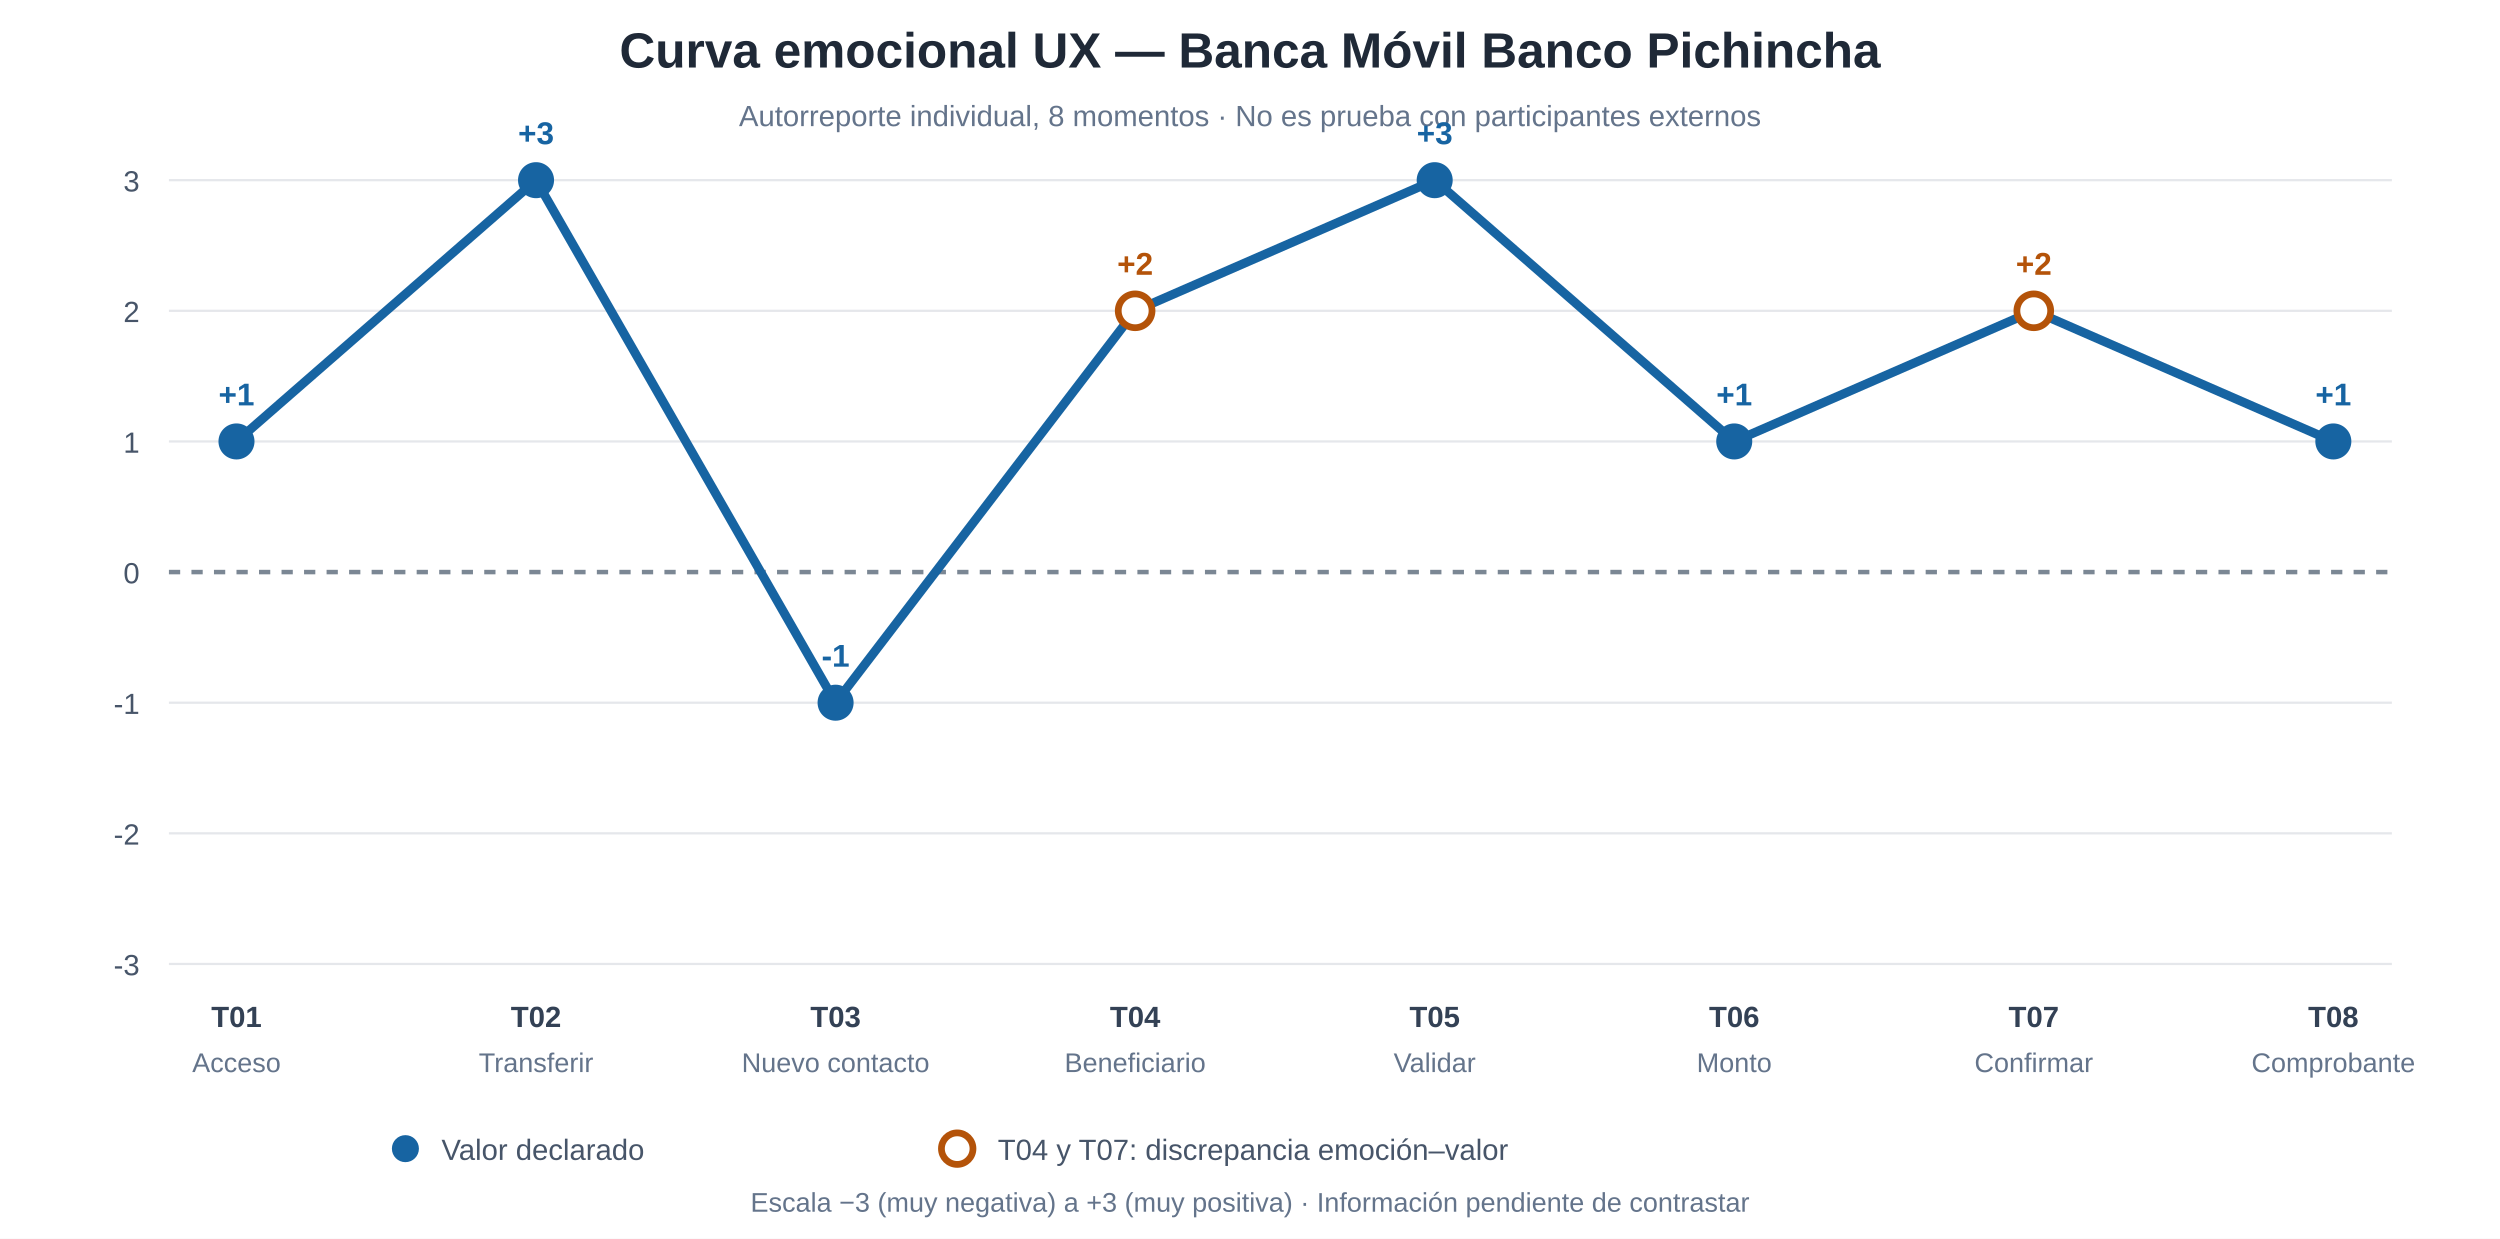
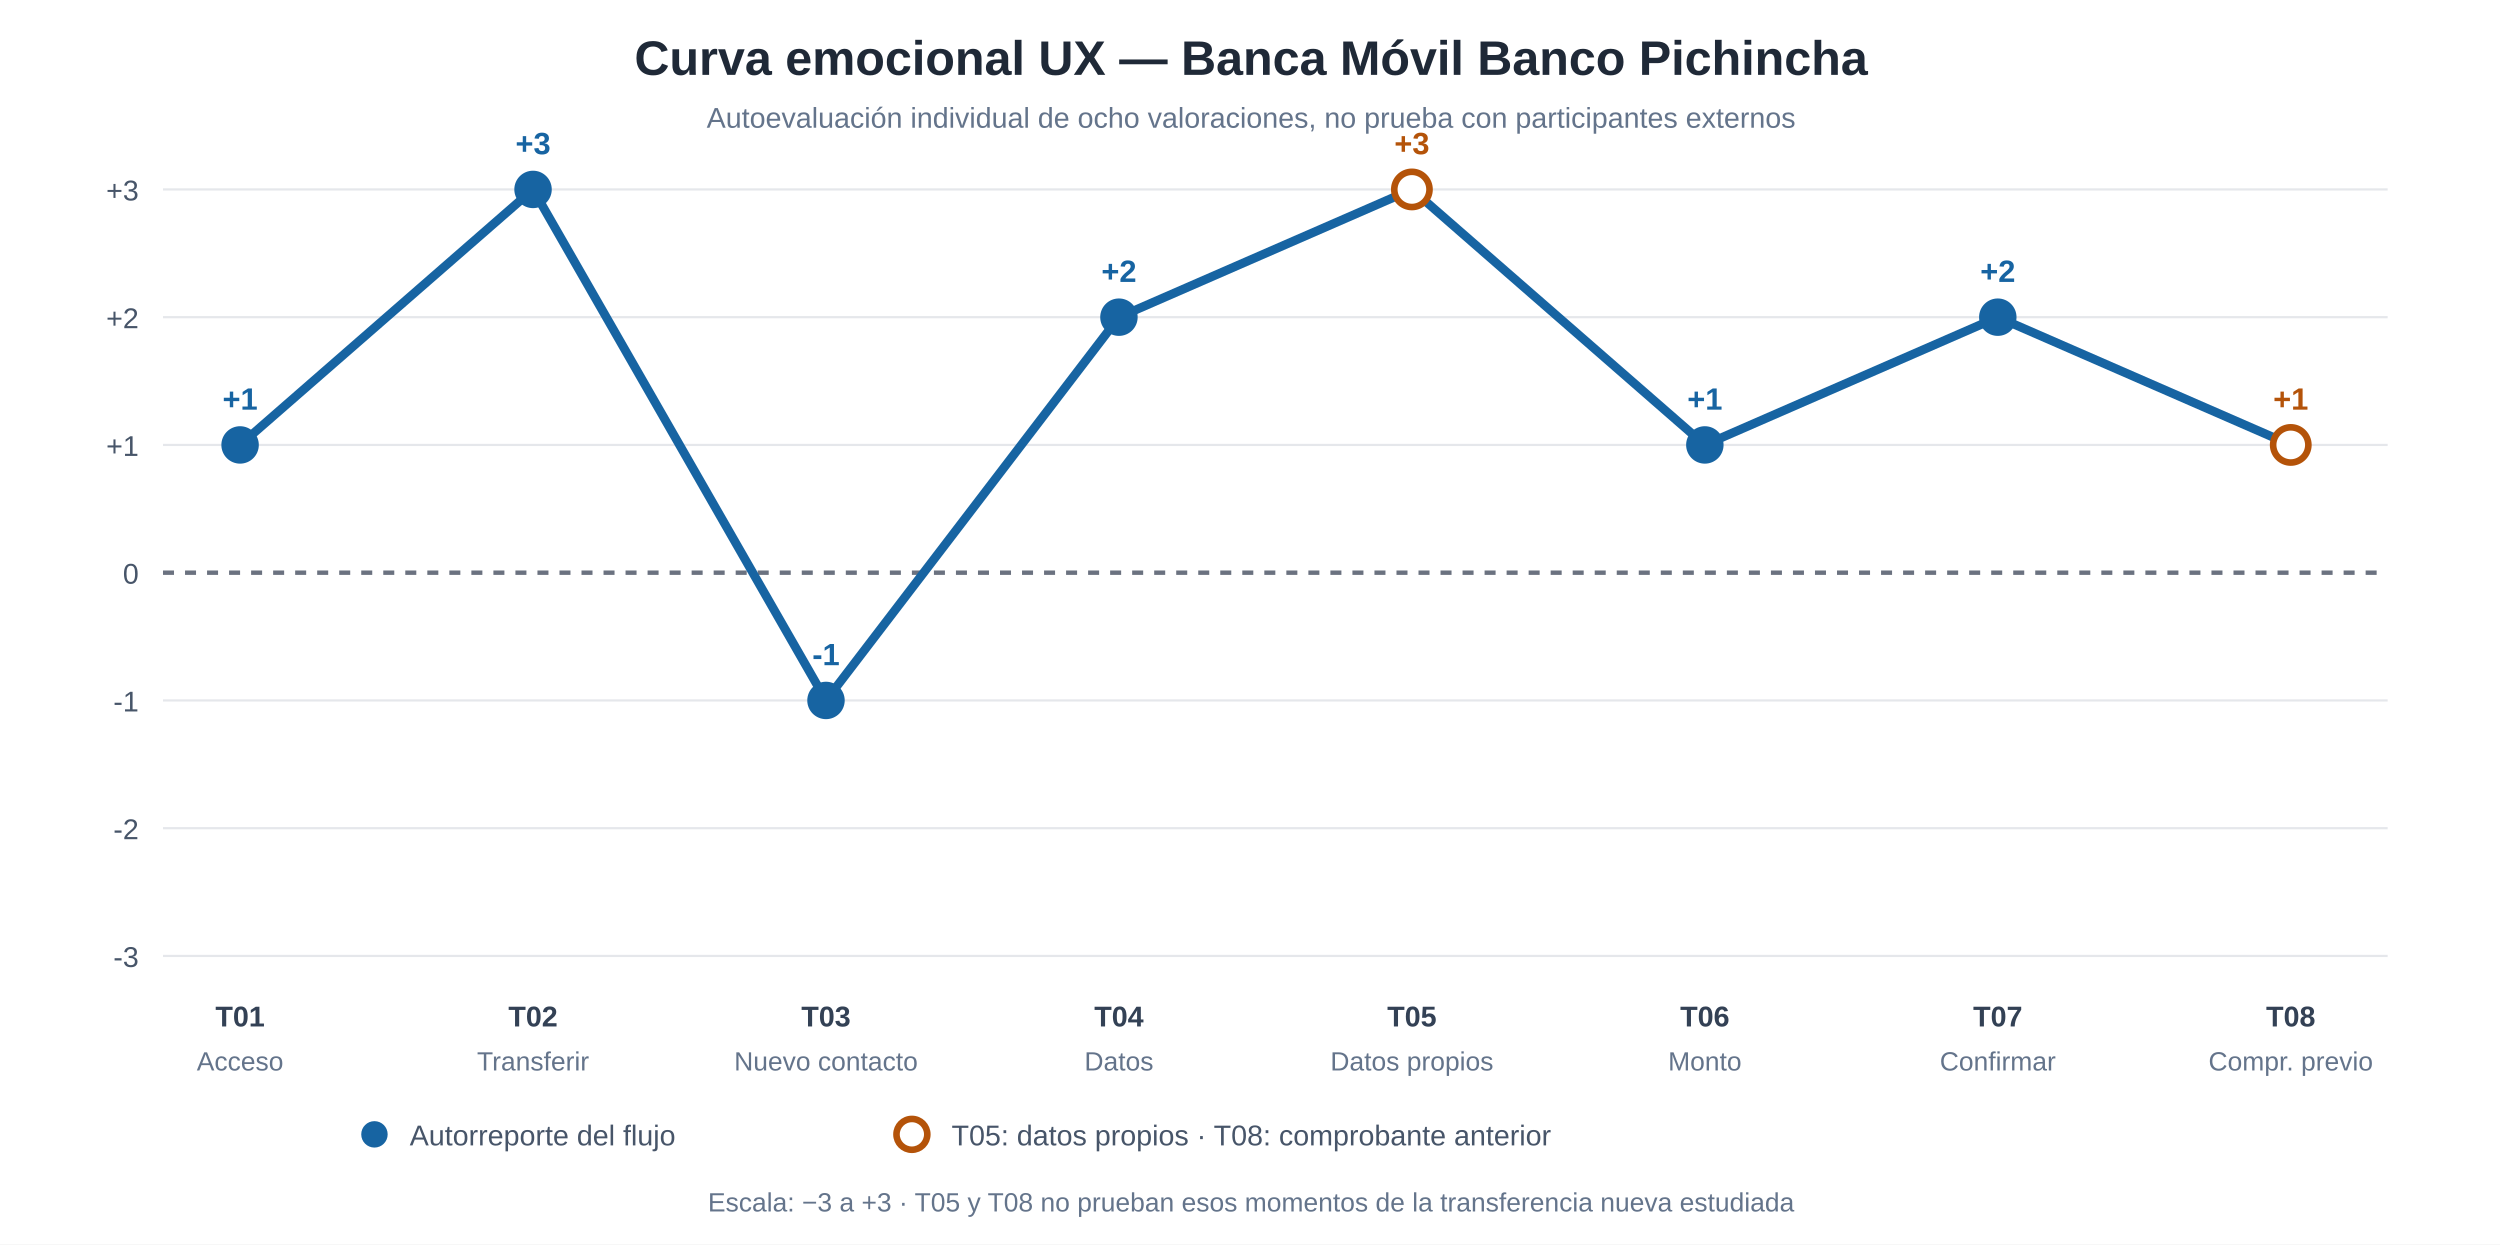
- <svg xmlns="http://www.w3.org/2000/svg" width="1110" height="550" viewBox="0 0 1110 550">
-   <rect width="1110" height="550" fill="white" />
-   <text x="555" y="30" text-anchor="middle" font-family="Arial" font-size="22" font-weight="bold" fill="#1f2937">Curva emocional UX — Banca Móvil Banco Pichincha</text>
-   <text x="555" y="56" text-anchor="middle" font-family="Arial" font-size="13" fill="#64748b">Autorreporte individual, 8 momentos · No es prueba con participantes externos</text>
-   <line x1="75" y1="428" x2="1062" y2="428" stroke="#e5e7eb" stroke-width="1" />
-   <text x="62" y="433" text-anchor="end" font-family="Arial" font-size="13" fill="#475569">-3</text>
-   <line x1="75" y1="370" x2="1062" y2="370" stroke="#e5e7eb" stroke-width="1" />
-   <text x="62" y="375" text-anchor="end" font-family="Arial" font-size="13" fill="#475569">-2</text>
-   <line x1="75" y1="312" x2="1062" y2="312" stroke="#e5e7eb" stroke-width="1" />
-   <text x="62" y="317" text-anchor="end" font-family="Arial" font-size="13" fill="#475569">-1</text>
-   <line x1="75" y1="254" x2="1062" y2="254" stroke="#7b8794" stroke-width="2" stroke-dasharray="5 5" />
-   <text x="62" y="259" text-anchor="end" font-family="Arial" font-size="13" fill="#475569">0</text>
-   <line x1="75" y1="196" x2="1062" y2="196" stroke="#e5e7eb" stroke-width="1" />
-   <text x="62" y="201" text-anchor="end" font-family="Arial" font-size="13" fill="#475569">1</text>
-   <line x1="75" y1="138" x2="1062" y2="138" stroke="#e5e7eb" stroke-width="1" />
-   <text x="62" y="143" text-anchor="end" font-family="Arial" font-size="13" fill="#475569">2</text>
-   <line x1="75" y1="80" x2="1062" y2="80" stroke="#e5e7eb" stroke-width="1" />
-   <text x="62" y="85" text-anchor="end" font-family="Arial" font-size="13" fill="#475569">3</text>
-   <polyline points="105,196 238,80 371,312 504,138 637,80 770,196 903,138 1036,196" fill="none" stroke="#1764A2" stroke-width="4" stroke-linecap="round" stroke-linejoin="round" />
-   <circle cx="105" cy="196" r="7.5" fill="#1764A2" stroke="#1764A2" stroke-width="1" />
-   <text x="105" y="180" text-anchor="middle" fill="#1764A2" font-family="Arial" font-size="14" font-weight="bold">+1</text>
-   <text x="105" y="456" text-anchor="middle" font-family="Arial" font-size="13" font-weight="bold" fill="#334155">T01</text>
-   <text x="105" y="476" text-anchor="middle" font-family="Arial" font-size="12" fill="#64748b">Acceso</text>
-   <circle cx="238" cy="80" r="7.5" fill="#1764A2" stroke="#1764A2" stroke-width="1" />
-   <text x="238" y="64" text-anchor="middle" fill="#1764A2" font-family="Arial" font-size="14" font-weight="bold">+3</text>
-   <text x="238" y="456" text-anchor="middle" font-family="Arial" font-size="13" font-weight="bold" fill="#334155">T02</text>
-   <text x="238" y="476" text-anchor="middle" font-family="Arial" font-size="12" fill="#64748b">Transferir</text>
-   <circle cx="371" cy="312" r="7.5" fill="#1764A2" stroke="#1764A2" stroke-width="1" />
-   <text x="371" y="296" text-anchor="middle" fill="#1764A2" font-family="Arial" font-size="14" font-weight="bold">-1</text>
-   <text x="371" y="456" text-anchor="middle" font-family="Arial" font-size="13" font-weight="bold" fill="#334155">T03</text>
-   <text x="371" y="476" text-anchor="middle" font-family="Arial" font-size="12" fill="#64748b">Nuevo contacto</text>
-   <circle cx="504" cy="138" r="7.5" fill="white" stroke="#B45309" stroke-width="3" />
-   <text x="504" y="122" text-anchor="middle" fill="#B45309" font-family="Arial" font-size="14" font-weight="bold">+2</text>
-   <text x="504" y="456" text-anchor="middle" font-family="Arial" font-size="13" font-weight="bold" fill="#334155">T04</text>
-   <text x="504" y="476" text-anchor="middle" font-family="Arial" font-size="12" fill="#64748b">Beneficiario</text>
-   <circle cx="637" cy="80" r="7.5" fill="#1764A2" stroke="#1764A2" stroke-width="1" />
-   <text x="637" y="64" text-anchor="middle" fill="#1764A2" font-family="Arial" font-size="14" font-weight="bold">+3</text>
-   <text x="637" y="456" text-anchor="middle" font-family="Arial" font-size="13" font-weight="bold" fill="#334155">T05</text>
-   <text x="637" y="476" text-anchor="middle" font-family="Arial" font-size="12" fill="#64748b">Validar</text>
-   <circle cx="770" cy="196" r="7.5" fill="#1764A2" stroke="#1764A2" stroke-width="1" />
-   <text x="770" y="180" text-anchor="middle" fill="#1764A2" font-family="Arial" font-size="14" font-weight="bold">+1</text>
-   <text x="770" y="456" text-anchor="middle" font-family="Arial" font-size="13" font-weight="bold" fill="#334155">T06</text>
-   <text x="770" y="476" text-anchor="middle" font-family="Arial" font-size="12" fill="#64748b">Monto</text>
-   <circle cx="903" cy="138" r="7.5" fill="white" stroke="#B45309" stroke-width="3" />
-   <text x="903" y="122" text-anchor="middle" fill="#B45309" font-family="Arial" font-size="14" font-weight="bold">+2</text>
-   <text x="903" y="456" text-anchor="middle" font-family="Arial" font-size="13" font-weight="bold" fill="#334155">T07</text>
-   <text x="903" y="476" text-anchor="middle" font-family="Arial" font-size="12" fill="#64748b">Confirmar</text>
-   <circle cx="1036" cy="196" r="7.5" fill="#1764A2" stroke="#1764A2" stroke-width="1" />
-   <text x="1036" y="180" text-anchor="middle" fill="#1764A2" font-family="Arial" font-size="14" font-weight="bold">+1</text>
-   <text x="1036" y="456" text-anchor="middle" font-family="Arial" font-size="13" font-weight="bold" fill="#334155">T08</text>
-   <text x="1036" y="476" text-anchor="middle" font-family="Arial" font-size="12" fill="#64748b">Comprobante</text>
-   <circle cx="180" cy="510" r="6" fill="#1764A2" />
-   <text x="196" y="515" font-family="Arial" font-size="13" fill="#475569">Valor declarado</text>
-   <circle cx="425" cy="510" r="7" fill="white" stroke="#B45309" stroke-width="3" />
-   <text x="443" y="515" font-family="Arial" font-size="13" fill="#475569">T04 y T07: discrepancia emoción–valor</text>
-   <text x="555" y="538" text-anchor="middle" font-family="Arial" font-size="12" fill="#64748b">Escala −3 (muy negativa) a +3 (muy positiva) · Información pendiente de contrastar</text>
+ <svg xmlns="http://www.w3.org/2000/svg" width="1135" height="565" viewBox="0 0 1135 565">
+   <rect width="1135" height="565" fill="#fff" />
+   <text x="568" y="34" text-anchor="middle" font-family="Arial" font-size="22" font-weight="bold" fill="#1F2937">Curva emocional UX — Banca Móvil Banco Pichincha</text>
+   <text x="568" y="58" text-anchor="middle" font-family="Arial" font-size="13" fill="#64748b">Autoevaluación individual de ocho valoraciones, no prueba con participantes externos</text>
+   <line x1="74" x2="1084" y1="434" y2="434" stroke="#E5E7EB" stroke-width="1" />
+   <text x="63" y="439" text-anchor="end" font-family="Arial" font-size="13" fill="#475569">-3</text>
+   <line x1="74" x2="1084" y1="376" y2="376" stroke="#E5E7EB" stroke-width="1" />
+   <text x="63" y="381" text-anchor="end" font-family="Arial" font-size="13" fill="#475569">-2</text>
+   <line x1="74" x2="1084" y1="318" y2="318" stroke="#E5E7EB" stroke-width="1" />
+   <text x="63" y="323" text-anchor="end" font-family="Arial" font-size="13" fill="#475569">-1</text>
+   <line x1="74" x2="1084" y1="260" y2="260" stroke="#6B7280" stroke-width="2" stroke-dasharray="5 5" />
+   <text x="63" y="265" text-anchor="end" font-family="Arial" font-size="13" fill="#475569">0</text>
+   <line x1="74" x2="1084" y1="202" y2="202" stroke="#E5E7EB" stroke-width="1" />
+   <text x="63" y="207" text-anchor="end" font-family="Arial" font-size="13" fill="#475569">+1</text>
+   <line x1="74" x2="1084" y1="144" y2="144" stroke="#E5E7EB" stroke-width="1" />
+   <text x="63" y="149" text-anchor="end" font-family="Arial" font-size="13" fill="#475569">+2</text>
+   <line x1="74" x2="1084" y1="86" y2="86" stroke="#E5E7EB" stroke-width="1" />
+   <text x="63" y="91" text-anchor="end" font-family="Arial" font-size="13" fill="#475569">+3</text>
+   <polyline points="109,202 242,86 375,318 508,144 641,86 774,202 907,144 1040,202" fill="none" stroke="#1764A2" stroke-width="4" stroke-linecap="round" stroke-linejoin="round" />
+   <circle cx="109" cy="202" r="8" fill="#1764A2" stroke="#1764A2" stroke-width="1" />
+   <text x="109" y="186" font-family="Arial" font-size="14" text-anchor="middle" font-weight="bold" fill="#1764A2">+1</text>
+   <text x="109" y="466" font-family="Arial" font-size="13" text-anchor="middle" font-weight="bold" fill="#334155">T01</text>
+   <text x="109" y="486" font-family="Arial" font-size="12" text-anchor="middle" fill="#64748b">Acceso</text>
+   <circle cx="242" cy="86" r="8" fill="#1764A2" stroke="#1764A2" stroke-width="1" />
+   <text x="242" y="70" font-family="Arial" font-size="14" text-anchor="middle" font-weight="bold" fill="#1764A2">+3</text>
+   <text x="242" y="466" font-family="Arial" font-size="13" text-anchor="middle" font-weight="bold" fill="#334155">T02</text>
+   <text x="242" y="486" font-family="Arial" font-size="12" text-anchor="middle" fill="#64748b">Transferir</text>
+   <circle cx="375" cy="318" r="8" fill="#1764A2" stroke="#1764A2" stroke-width="1" />
+   <text x="375" y="302" font-family="Arial" font-size="14" text-anchor="middle" font-weight="bold" fill="#1764A2">-1</text>
+   <text x="375" y="466" font-family="Arial" font-size="13" text-anchor="middle" font-weight="bold" fill="#334155">T03</text>
+   <text x="375" y="486" font-family="Arial" font-size="12" text-anchor="middle" fill="#64748b">Nuevo contacto</text>
+   <circle cx="508" cy="144" r="8" fill="#1764A2" stroke="#1764A2" stroke-width="1" />
+   <text x="508" y="128" font-family="Arial" font-size="14" text-anchor="middle" font-weight="bold" fill="#1764A2">+2</text>
+   <text x="508" y="466" font-family="Arial" font-size="13" text-anchor="middle" font-weight="bold" fill="#334155">T04</text>
+   <text x="508" y="486" font-family="Arial" font-size="12" text-anchor="middle" fill="#64748b">Datos</text>
+   <circle cx="641" cy="86" r="8" fill="white" stroke="#B45309" stroke-width="3" />
+   <text x="641" y="70" font-family="Arial" font-size="14" text-anchor="middle" font-weight="bold" fill="#B45309">+3</text>
+   <text x="641" y="466" font-family="Arial" font-size="13" text-anchor="middle" font-weight="bold" fill="#334155">T05</text>
+   <text x="641" y="486" font-family="Arial" font-size="12" text-anchor="middle" fill="#64748b">Datos propios</text>
+   <circle cx="774" cy="202" r="8" fill="#1764A2" stroke="#1764A2" stroke-width="1" />
+   <text x="774" y="186" font-family="Arial" font-size="14" text-anchor="middle" font-weight="bold" fill="#1764A2">+1</text>
+   <text x="774" y="466" font-family="Arial" font-size="13" text-anchor="middle" font-weight="bold" fill="#334155">T06</text>
+   <text x="774" y="486" font-family="Arial" font-size="12" text-anchor="middle" fill="#64748b">Monto</text>
+   <circle cx="907" cy="144" r="8" fill="#1764A2" stroke="#1764A2" stroke-width="1" />
+   <text x="907" y="128" font-family="Arial" font-size="14" text-anchor="middle" font-weight="bold" fill="#1764A2">+2</text>
+   <text x="907" y="466" font-family="Arial" font-size="13" text-anchor="middle" font-weight="bold" fill="#334155">T07</text>
+   <text x="907" y="486" font-family="Arial" font-size="12" text-anchor="middle" fill="#64748b">Confirmar</text>
+   <circle cx="1040" cy="202" r="8" fill="white" stroke="#B45309" stroke-width="3" />
+   <text x="1040" y="186" font-family="Arial" font-size="14" text-anchor="middle" font-weight="bold" fill="#B45309">+1</text>
+   <text x="1040" y="466" font-family="Arial" font-size="13" text-anchor="middle" font-weight="bold" fill="#334155">T08</text>
+   <text x="1040" y="486" font-family="Arial" font-size="12" text-anchor="middle" fill="#64748b">Compr. previo</text>
+   <circle cx="170" cy="515" r="6" fill="#1764A2" />
+   <text x="186" y="520" font-family="Arial" font-size="13" fill="#475569">Autorreporte del flujo</text>
+   <circle cx="414" cy="515" r="7" fill="white" stroke="#B45309" stroke-width="3" />
+   <text x="432" y="520" font-family="Arial" font-size="13" fill="#475569">T05: datos propios · T08: comprobante anterior</text>
+   <text x="568" y="550" text-anchor="middle" font-family="Arial" font-size="12" fill="#64748b">Escala: −3 a +3 · T05 y T08 no prueban esos momentos de la transferencia nueva estudiada</text>
</svg>
